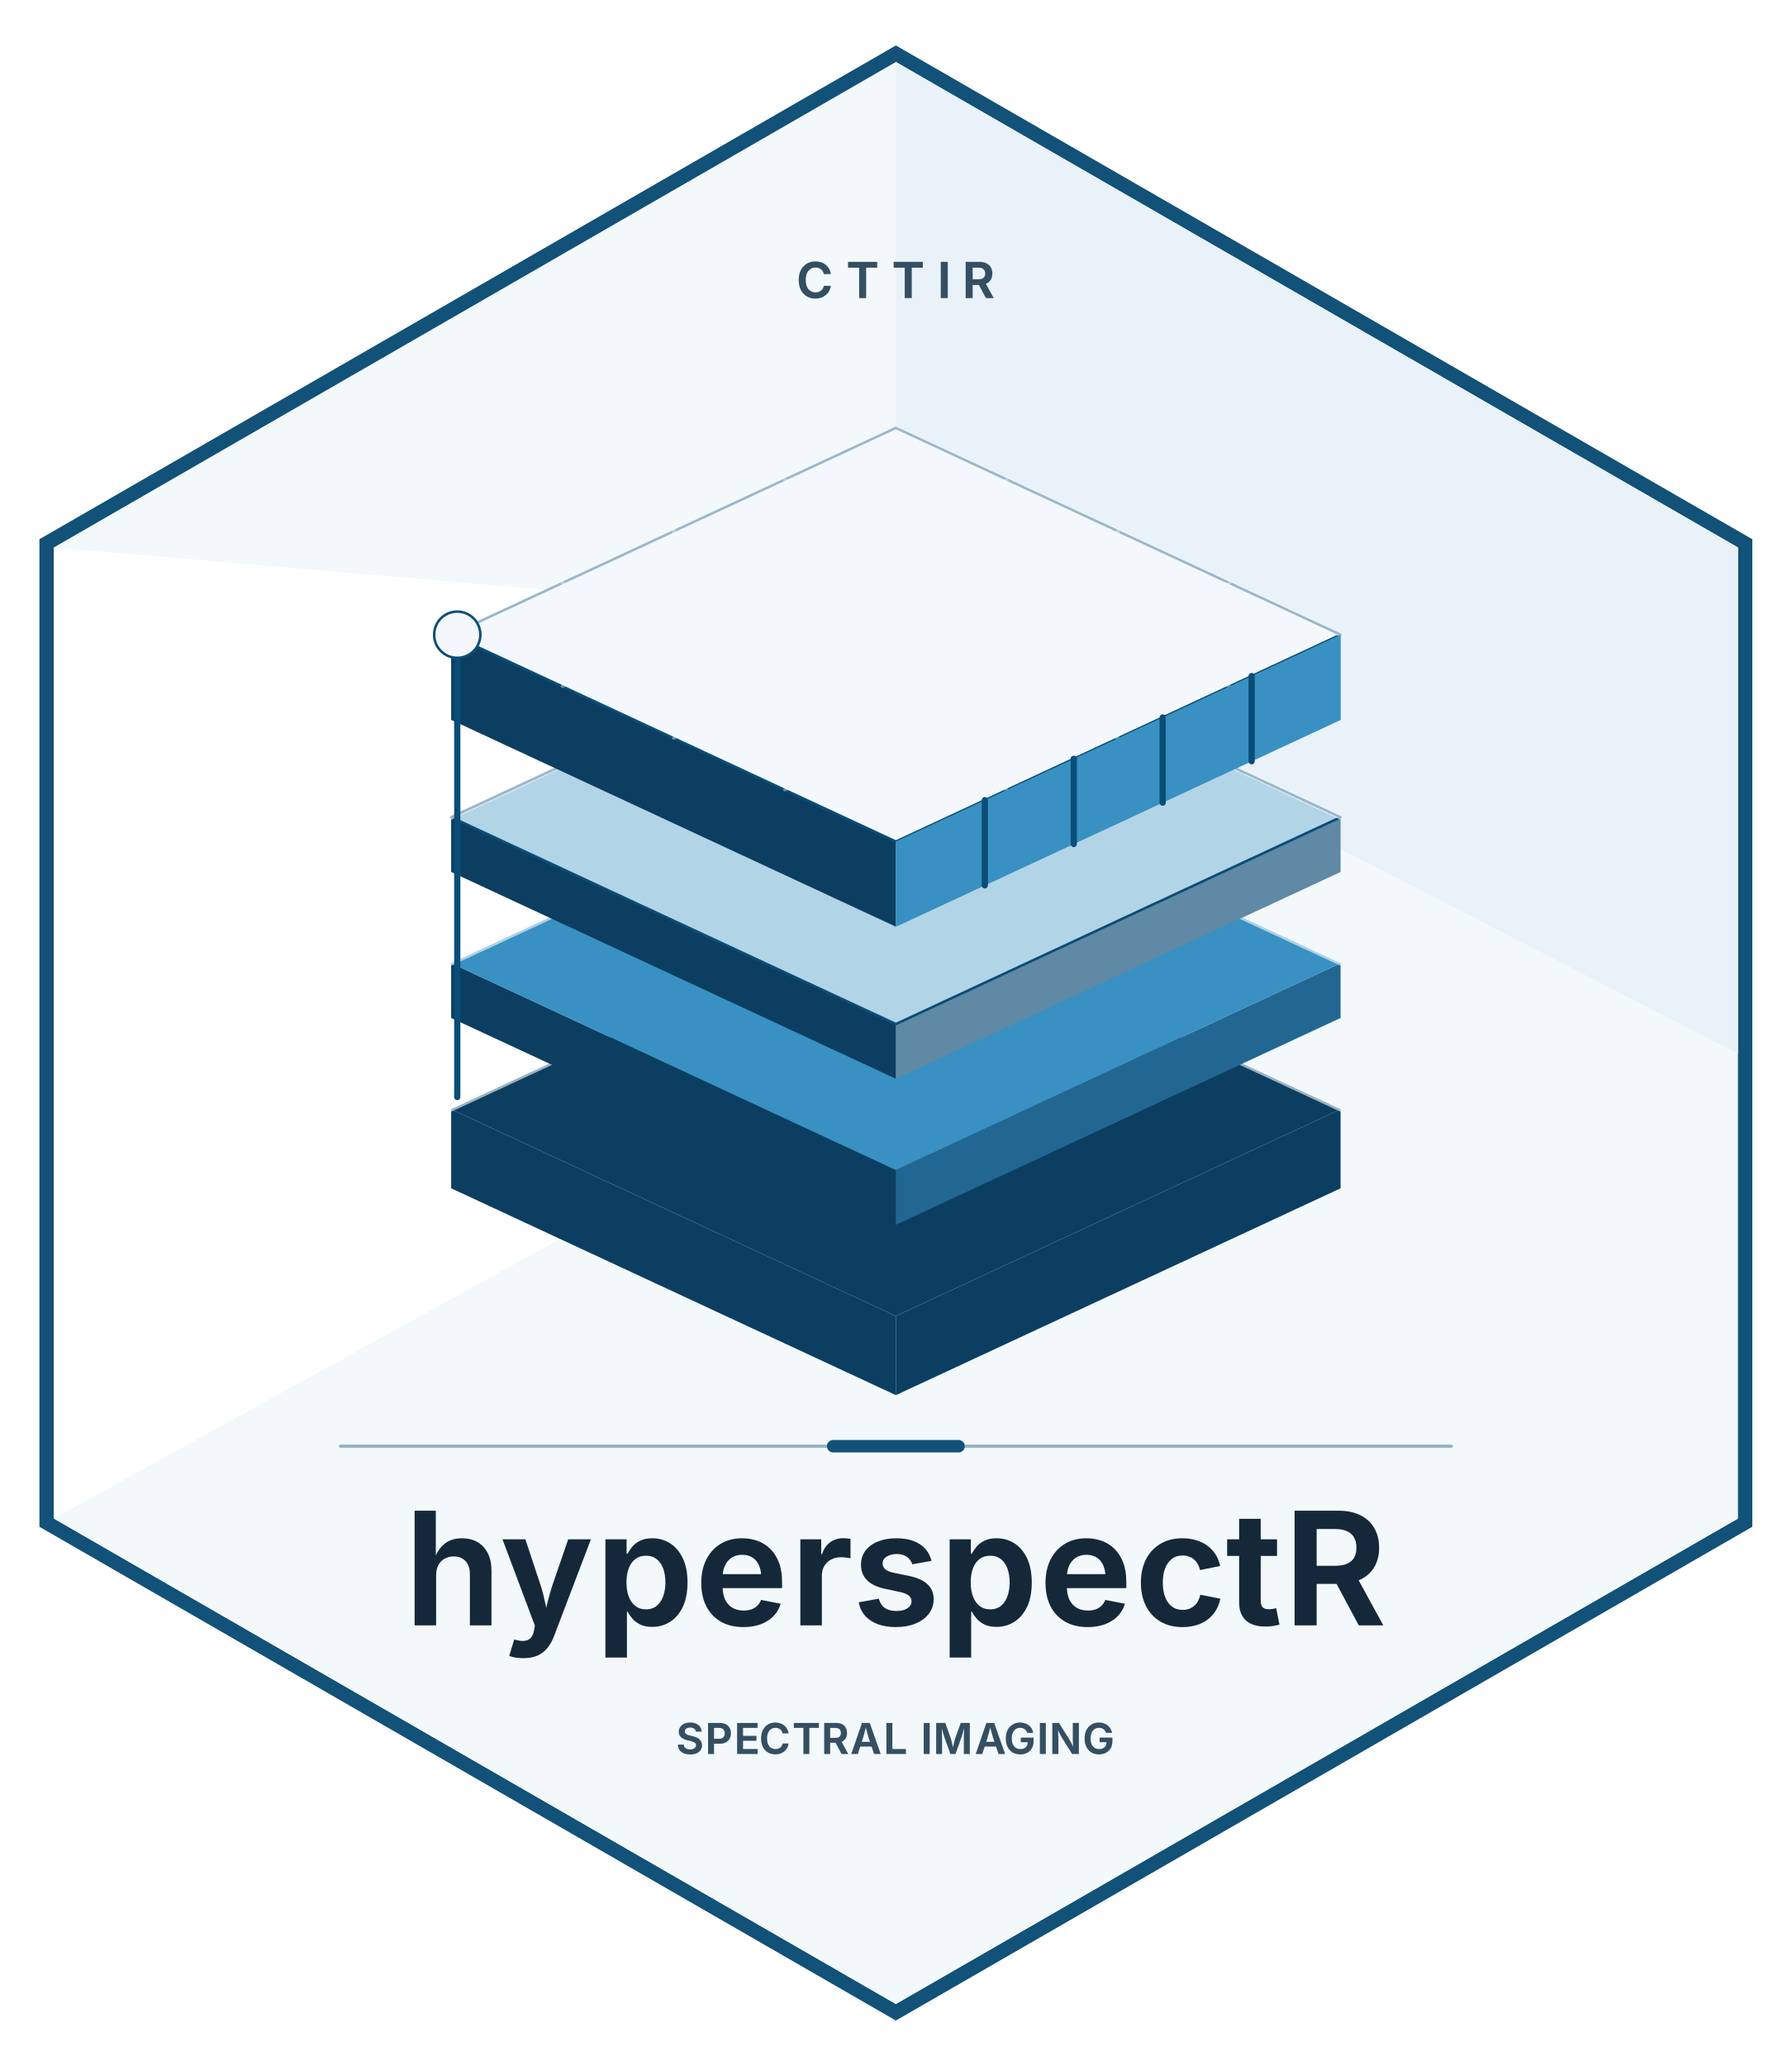
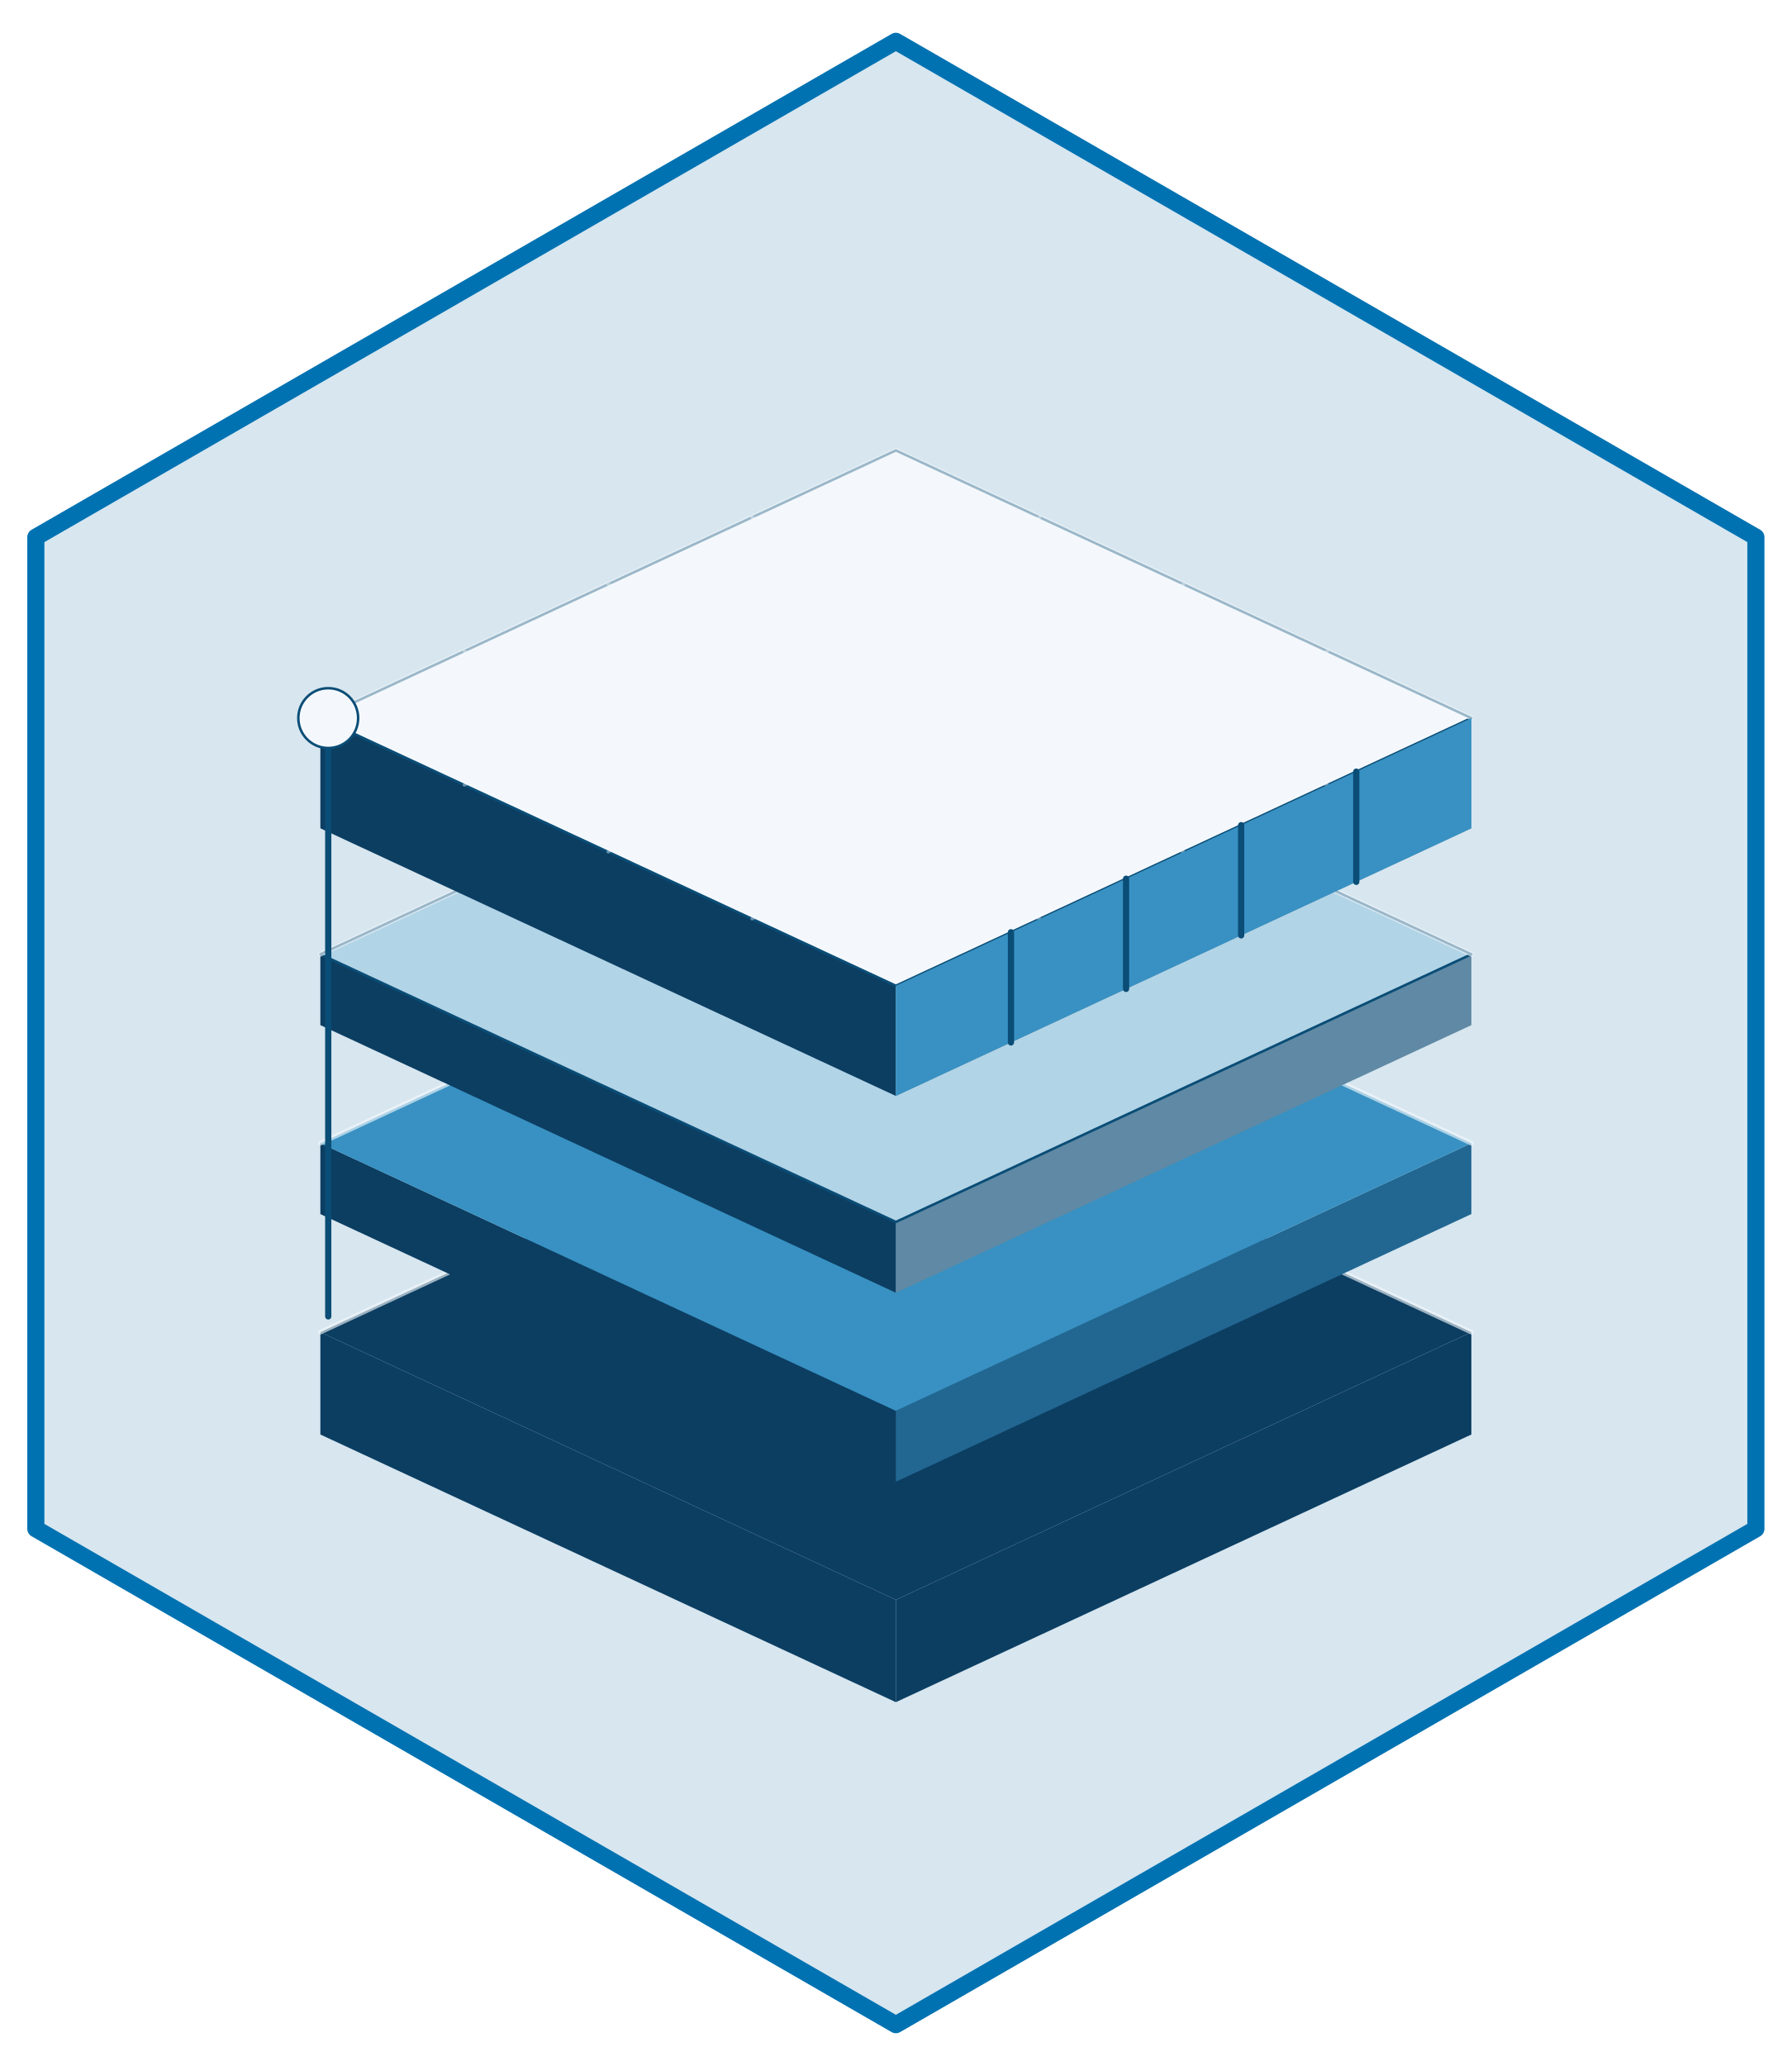
- <svg xmlns="http://www.w3.org/2000/svg" xmlns:xlink="http://www.w3.org/1999/xlink" width="432" height="498" viewBox="0 0 432 498">
-   <defs>
-     <g>
-       <g id="glyph-0-0">
-         <path d="M 4.594 0.125 C 3.832 0.125 3.145 -0.051 2.531 -0.406 C 1.926 -0.758 1.445 -1.27 1.094 -1.938 C 0.75 -2.613 0.578 -3.422 0.578 -4.359 C 0.578 -5.305 0.754 -6.113 1.109 -6.781 C 1.461 -7.445 1.941 -7.957 2.547 -8.312 C 3.148 -8.664 3.832 -8.844 4.594 -8.844 C 5.082 -8.844 5.535 -8.773 5.953 -8.641 C 6.379 -8.504 6.754 -8.301 7.078 -8.031 C 7.41 -7.77 7.68 -7.453 7.891 -7.078 C 8.109 -6.703 8.254 -6.27 8.328 -5.781 L 6.625 -5.781 C 6.582 -6.031 6.504 -6.25 6.391 -6.438 C 6.273 -6.633 6.129 -6.801 5.953 -6.938 C 5.773 -7.07 5.57 -7.176 5.344 -7.25 C 5.125 -7.32 4.891 -7.359 4.641 -7.359 C 4.172 -7.359 3.754 -7.238 3.391 -7 C 3.035 -6.77 2.758 -6.43 2.562 -5.984 C 2.375 -5.547 2.281 -5.004 2.281 -4.359 C 2.281 -3.711 2.379 -3.164 2.578 -2.719 C 2.773 -2.281 3.051 -1.945 3.406 -1.719 C 3.758 -1.488 4.164 -1.375 4.625 -1.375 C 4.883 -1.375 5.125 -1.41 5.344 -1.484 C 5.562 -1.555 5.758 -1.66 5.938 -1.797 C 6.113 -1.93 6.258 -2.094 6.375 -2.281 C 6.5 -2.477 6.586 -2.703 6.641 -2.953 L 8.328 -2.953 C 8.273 -2.535 8.148 -2.141 7.953 -1.766 C 7.766 -1.398 7.508 -1.078 7.188 -0.797 C 6.863 -0.516 6.484 -0.289 6.047 -0.125 C 5.617 0.039 5.133 0.125 4.594 0.125 Z M 4.594 0.125 " />
-       </g>
-       <g id="glyph-0-1">
- </g>
-       <g id="glyph-0-2">
-         <path d="M 0.469 -7.328 L 0.469 -8.734 L 7.5 -8.734 L 7.5 -7.328 L 4.828 -7.328 L 4.828 0 L 3.141 0 L 3.141 -7.328 Z M 0.469 -7.328 " />
-       </g>
-       <g id="glyph-0-3">
-         <path d="M 2.516 -8.734 L 2.516 0 L 0.828 0 L 0.828 -8.734 Z M 2.516 -8.734 " />
-       </g>
-       <g id="glyph-0-4">
-         <path d="M 0.828 0 L 0.828 -8.734 L 4.172 -8.734 C 4.836 -8.734 5.398 -8.613 5.859 -8.375 C 6.316 -8.145 6.664 -7.816 6.906 -7.391 C 7.145 -6.973 7.266 -6.477 7.266 -5.906 C 7.266 -5.344 7.145 -4.852 6.906 -4.438 C 6.664 -4.031 6.312 -3.711 5.844 -3.484 C 5.375 -3.266 4.805 -3.156 4.141 -3.156 L 1.812 -3.156 L 1.812 -4.531 L 3.891 -4.531 C 4.266 -4.531 4.57 -4.582 4.812 -4.688 C 5.062 -4.801 5.242 -4.957 5.359 -5.156 C 5.484 -5.363 5.547 -5.613 5.547 -5.906 C 5.547 -6.219 5.484 -6.477 5.359 -6.688 C 5.242 -6.895 5.062 -7.055 4.812 -7.172 C 4.57 -7.285 4.266 -7.344 3.891 -7.344 L 2.516 -7.344 L 2.516 0 Z M 5.719 0 L 3.594 -3.969 L 5.422 -3.969 L 7.594 0 Z M 5.719 0 " />
-       </g>
-       <g id="glyph-1-0">
-         <path d="M 7.656 -12.078 L 7.656 0 L 2.469 0 L 2.469 -27.641 L 7.578 -27.641 L 7.578 -15.594 L 7.109 -15.594 C 7.66 -17.352 8.492 -18.691 9.609 -19.609 C 10.734 -20.535 12.156 -21 13.875 -21 C 15.312 -21 16.562 -20.691 17.625 -20.078 C 18.688 -19.461 19.516 -18.57 20.109 -17.406 C 20.703 -16.238 21 -14.832 21 -13.188 L 21 0 L 15.797 0 L 15.797 -12.344 C 15.797 -13.676 15.445 -14.723 14.75 -15.484 C 14.062 -16.242 13.109 -16.625 11.891 -16.625 C 11.078 -16.625 10.348 -16.441 9.703 -16.078 C 9.055 -15.723 8.551 -15.207 8.188 -14.531 C 7.832 -13.863 7.656 -13.047 7.656 -12.078 Z M 7.656 -12.078 " />
-       </g>
-       <g id="glyph-1-1">
-         <path d="M 2.281 7.359 L 3.484 3.391 L 4.125 3.562 C 4.863 3.75 5.52 3.797 6.094 3.703 C 6.664 3.617 7.133 3.379 7.5 2.984 C 7.863 2.586 8.109 2.02 8.234 1.281 L 8.469 0.078 L 0.656 -20.75 L 6.172 -20.75 L 9.828 -9.719 C 10.266 -8.375 10.617 -7.031 10.891 -5.688 C 11.16 -4.344 11.469 -2.953 11.812 -1.516 L 10.547 -1.516 C 10.879 -2.953 11.211 -4.344 11.547 -5.688 C 11.879 -7.039 12.266 -8.383 12.703 -9.719 L 16.5 -20.75 L 21.969 -20.75 L 13.094 2.562 C 12.676 3.676 12.145 4.629 11.5 5.422 C 10.863 6.223 10.07 6.836 9.125 7.266 C 8.176 7.691 7.039 7.906 5.719 7.906 C 5.008 7.906 4.348 7.852 3.734 7.75 C 3.129 7.645 2.645 7.516 2.281 7.359 Z M 2.281 7.359 " />
-       </g>
-       <g id="glyph-1-2">
-         <path d="M 2.469 7.75 L 2.469 -20.75 L 7.578 -20.75 L 7.578 -17.281 L 7.844 -17.281 C 8.094 -17.812 8.453 -18.363 8.922 -18.938 C 9.391 -19.508 10.016 -19.992 10.797 -20.391 C 11.578 -20.797 12.57 -21 13.781 -21 C 15.352 -21 16.773 -20.598 18.047 -19.797 C 19.328 -18.992 20.348 -17.801 21.109 -16.219 C 21.879 -14.633 22.266 -12.672 22.266 -10.328 C 22.266 -8.047 21.895 -6.109 21.156 -4.516 C 20.414 -2.93 19.398 -1.723 18.109 -0.891 C 16.828 -0.055 15.375 0.359 13.75 0.359 C 12.602 0.359 11.633 0.164 10.844 -0.219 C 10.062 -0.613 9.43 -1.094 8.953 -1.656 C 8.473 -2.219 8.102 -2.766 7.844 -3.297 L 7.656 -3.297 L 7.656 7.75 Z M 12.25 -3.859 C 13.27 -3.859 14.125 -4.133 14.812 -4.688 C 15.508 -5.25 16.035 -6.02 16.391 -7 C 16.754 -7.988 16.938 -9.109 16.938 -10.359 C 16.938 -11.609 16.758 -12.719 16.406 -13.688 C 16.062 -14.656 15.535 -15.414 14.828 -15.969 C 14.129 -16.52 13.27 -16.797 12.25 -16.797 C 11.25 -16.797 10.395 -16.531 9.688 -16 C 8.988 -15.469 8.457 -14.723 8.094 -13.766 C 7.727 -12.805 7.547 -11.672 7.547 -10.359 C 7.547 -9.055 7.727 -7.922 8.094 -6.953 C 8.457 -5.984 8.992 -5.223 9.703 -4.672 C 10.41 -4.129 11.258 -3.859 12.25 -3.859 Z M 12.25 -3.859 " />
-       </g>
-       <g id="glyph-1-3">
-         <path d="M 11.75 0.406 C 9.645 0.406 7.832 -0.023 6.312 -0.891 C 4.789 -1.766 3.617 -3 2.797 -4.594 C 1.984 -6.195 1.578 -8.086 1.578 -10.266 C 1.578 -12.391 1.984 -14.258 2.797 -15.875 C 3.609 -17.488 4.75 -18.742 6.219 -19.641 C 7.695 -20.547 9.438 -21 11.438 -21 C 12.758 -21 14 -20.789 15.156 -20.375 C 16.312 -19.957 17.328 -19.316 18.203 -18.453 C 19.086 -17.586 19.785 -16.5 20.297 -15.188 C 20.805 -13.875 21.062 -12.312 21.062 -10.5 L 21.062 -8.984 L 3.859 -8.984 L 3.859 -12.359 L 18.5 -12.359 L 16.062 -11.406 C 16.062 -12.531 15.891 -13.516 15.547 -14.359 C 15.203 -15.203 14.688 -15.852 14 -16.312 C 13.32 -16.781 12.477 -17.016 11.469 -17.016 C 10.469 -17.016 9.609 -16.781 8.891 -16.312 C 8.18 -15.844 7.645 -15.203 7.281 -14.391 C 6.914 -13.586 6.734 -12.691 6.734 -11.703 L 6.734 -9.328 C 6.734 -8.078 6.941 -7.02 7.359 -6.156 C 7.785 -5.301 8.379 -4.656 9.141 -4.219 C 9.91 -3.789 10.801 -3.578 11.812 -3.578 C 12.488 -3.578 13.102 -3.672 13.656 -3.859 C 14.207 -4.055 14.68 -4.348 15.078 -4.734 C 15.473 -5.117 15.781 -5.586 16 -6.141 L 20.719 -5.219 C 20.406 -4.094 19.836 -3.102 19.016 -2.25 C 18.191 -1.406 17.164 -0.75 15.938 -0.281 C 14.719 0.176 13.32 0.406 11.75 0.406 Z M 11.75 0.406 " />
-       </g>
-       <g id="glyph-1-4">
-         <path d="M 2.469 0 L 2.469 -20.75 L 7.5 -20.75 L 7.5 -17.203 L 7.719 -17.203 C 8.102 -18.441 8.75 -19.383 9.656 -20.031 C 10.562 -20.688 11.602 -21.016 12.781 -21.016 C 13.07 -21.016 13.379 -21 13.703 -20.969 C 14.023 -20.945 14.312 -20.91 14.562 -20.859 L 14.562 -16.156 C 14.344 -16.227 14.004 -16.289 13.547 -16.344 C 13.086 -16.395 12.648 -16.422 12.234 -16.422 C 11.348 -16.422 10.555 -16.234 9.859 -15.859 C 9.172 -15.492 8.629 -14.973 8.234 -14.297 C 7.848 -13.629 7.656 -12.863 7.656 -12 L 7.656 0 Z M 2.469 0 " />
-       </g>
-       <g id="glyph-1-5">
-         <path d="M 10.5 0.406 C 8.883 0.406 7.441 0.176 6.172 -0.281 C 4.91 -0.75 3.879 -1.43 3.078 -2.328 C 2.285 -3.223 1.773 -4.301 1.547 -5.562 L 6.391 -6.438 C 6.66 -5.438 7.145 -4.691 7.844 -4.203 C 8.551 -3.711 9.477 -3.469 10.625 -3.469 C 11.758 -3.469 12.648 -3.688 13.297 -4.125 C 13.953 -4.562 14.281 -5.117 14.281 -5.797 C 14.281 -6.359 14.055 -6.82 13.609 -7.188 C 13.172 -7.551 12.488 -7.832 11.562 -8.031 L 8 -8.797 C 6.02 -9.203 4.539 -9.895 3.562 -10.875 C 2.582 -11.852 2.094 -13.109 2.094 -14.641 C 2.094 -15.941 2.453 -17.066 3.172 -18.016 C 3.891 -18.973 4.891 -19.707 6.172 -20.219 C 7.453 -20.738 8.938 -21 10.625 -21 C 12.238 -21 13.625 -20.773 14.781 -20.328 C 15.945 -19.879 16.891 -19.25 17.609 -18.438 C 18.336 -17.625 18.832 -16.664 19.094 -15.562 L 14.469 -14.719 C 14.25 -15.414 13.832 -16.004 13.219 -16.484 C 12.602 -16.961 11.766 -17.203 10.703 -17.203 C 9.742 -17.203 8.938 -16.992 8.281 -16.578 C 7.625 -16.16 7.297 -15.617 7.297 -14.953 C 7.297 -14.391 7.508 -13.914 7.938 -13.531 C 8.363 -13.156 9.082 -12.863 10.094 -12.656 L 13.734 -11.906 C 15.723 -11.488 17.195 -10.816 18.156 -9.891 C 19.125 -8.973 19.609 -7.781 19.609 -6.312 C 19.609 -4.977 19.219 -3.805 18.438 -2.797 C 17.664 -1.785 16.594 -1 15.219 -0.438 C 13.852 0.125 12.281 0.406 10.5 0.406 Z M 10.5 0.406 " />
-       </g>
-       <g id="glyph-1-6">
-         <path d="M 11.594 0.406 C 9.551 0.406 7.781 -0.035 6.281 -0.922 C 4.781 -1.816 3.617 -3.066 2.797 -4.672 C 1.984 -6.285 1.578 -8.156 1.578 -10.281 C 1.578 -12.414 1.984 -14.289 2.797 -15.906 C 3.617 -17.52 4.781 -18.77 6.281 -19.656 C 7.781 -20.551 9.551 -21 11.594 -21 C 12.789 -21 13.895 -20.844 14.906 -20.531 C 15.926 -20.227 16.832 -19.785 17.625 -19.203 C 18.414 -18.617 19.07 -17.914 19.594 -17.094 C 20.113 -16.27 20.477 -15.344 20.688 -14.312 L 15.844 -13.344 C 15.719 -13.883 15.531 -14.367 15.281 -14.797 C 15.039 -15.223 14.742 -15.586 14.391 -15.891 C 14.035 -16.203 13.629 -16.438 13.172 -16.594 C 12.711 -16.758 12.207 -16.844 11.656 -16.844 C 10.594 -16.844 9.707 -16.562 9 -16 C 8.289 -15.438 7.754 -14.66 7.391 -13.672 C 7.035 -12.691 6.859 -11.566 6.859 -10.297 C 6.859 -9.035 7.035 -7.91 7.391 -6.922 C 7.754 -5.941 8.289 -5.164 9 -4.594 C 9.707 -4.02 10.594 -3.734 11.656 -3.734 C 12.219 -3.734 12.727 -3.816 13.188 -3.984 C 13.656 -4.16 14.07 -4.406 14.438 -4.719 C 14.812 -5.039 15.117 -5.426 15.359 -5.875 C 15.598 -6.32 15.781 -6.828 15.906 -7.391 L 20.719 -6.438 C 20.52 -5.375 20.16 -4.422 19.641 -3.578 C 19.117 -2.734 18.461 -2.008 17.672 -1.406 C 16.879 -0.812 15.969 -0.359 14.938 -0.047 C 13.906 0.254 12.789 0.406 11.594 0.406 Z M 11.594 0.406 " />
-       </g>
-       <g id="glyph-1-7">
-         <path d="M 12.406 -20.75 L 12.406 -16.734 L 0.375 -16.734 L 0.375 -20.75 Z M 3.266 -25.688 L 8.469 -25.688 L 8.469 -5.953 C 8.469 -5.254 8.617 -4.734 8.922 -4.391 C 9.234 -4.055 9.742 -3.891 10.453 -3.891 C 10.66 -3.891 10.953 -3.914 11.328 -3.969 C 11.703 -4.031 11.992 -4.086 12.203 -4.141 L 12.984 -0.188 C 12.398 -0.008 11.816 0.109 11.234 0.172 C 10.66 0.242 10.109 0.281 9.578 0.281 C 7.535 0.281 5.973 -0.211 4.891 -1.203 C 3.805 -2.203 3.266 -3.641 3.266 -5.516 Z M 3.266 -25.688 " />
-       </g>
-       <g id="glyph-1-8">
-         <path d="M 2.641 0 L 2.641 -27.641 L 13.219 -27.641 C 15.312 -27.641 17.086 -27.27 18.547 -26.531 C 20.016 -25.789 21.125 -24.75 21.875 -23.406 C 22.633 -22.07 23.016 -20.508 23.016 -18.719 C 23.016 -16.926 22.629 -15.375 21.859 -14.062 C 21.086 -12.758 19.969 -11.754 18.5 -11.047 C 17.031 -10.348 15.227 -10 13.094 -10 L 5.75 -10 L 5.75 -14.359 L 12.328 -14.359 C 13.523 -14.359 14.508 -14.523 15.281 -14.859 C 16.051 -15.191 16.617 -15.68 16.984 -16.328 C 17.359 -16.984 17.547 -17.781 17.547 -18.719 C 17.547 -19.688 17.359 -20.504 16.984 -21.172 C 16.617 -21.836 16.051 -22.348 15.281 -22.703 C 14.508 -23.055 13.516 -23.234 12.297 -23.234 L 7.953 -23.234 L 7.953 0 Z M 18.109 0 L 11.391 -12.562 L 17.156 -12.562 L 24.031 0 Z M 18.109 0 " />
-       </g>
-       <g id="glyph-2-0">
-         <path d="M 3.406 0.109 C 2.812 0.109 2.297 0.02 1.859 -0.156 C 1.43 -0.344 1.094 -0.613 0.844 -0.969 C 0.602 -1.32 0.473 -1.754 0.453 -2.266 L 1.859 -2.266 C 1.879 -2.004 1.957 -1.785 2.094 -1.609 C 2.227 -1.441 2.406 -1.316 2.625 -1.234 C 2.852 -1.148 3.109 -1.109 3.391 -1.109 C 3.672 -1.109 3.914 -1.148 4.125 -1.234 C 4.344 -1.316 4.516 -1.438 4.641 -1.594 C 4.766 -1.75 4.828 -1.926 4.828 -2.125 C 4.828 -2.312 4.77 -2.461 4.656 -2.578 C 4.551 -2.703 4.398 -2.805 4.203 -2.891 C 4.004 -2.973 3.77 -3.051 3.5 -3.125 L 2.672 -3.328 C 2.035 -3.484 1.539 -3.727 1.188 -4.062 C 0.832 -4.395 0.656 -4.828 0.656 -5.359 C 0.656 -5.805 0.773 -6.195 1.016 -6.531 C 1.254 -6.863 1.582 -7.125 2 -7.312 C 2.426 -7.5 2.906 -7.594 3.438 -7.594 C 3.977 -7.594 4.453 -7.5 4.859 -7.312 C 5.266 -7.125 5.582 -6.863 5.812 -6.531 C 6.039 -6.195 6.16 -5.816 6.172 -5.391 L 4.781 -5.391 C 4.738 -5.703 4.598 -5.941 4.359 -6.109 C 4.117 -6.285 3.801 -6.375 3.406 -6.375 C 3.145 -6.375 2.914 -6.332 2.719 -6.25 C 2.52 -6.176 2.367 -6.066 2.266 -5.922 C 2.172 -5.785 2.125 -5.629 2.125 -5.453 C 2.125 -5.254 2.18 -5.086 2.297 -4.953 C 2.422 -4.828 2.578 -4.723 2.766 -4.641 C 2.953 -4.566 3.148 -4.504 3.359 -4.453 L 4.047 -4.281 C 4.336 -4.219 4.617 -4.129 4.891 -4.016 C 5.16 -3.898 5.395 -3.754 5.594 -3.578 C 5.801 -3.398 5.961 -3.191 6.078 -2.953 C 6.203 -2.711 6.266 -2.43 6.266 -2.109 C 6.266 -1.672 6.148 -1.281 5.922 -0.938 C 5.703 -0.602 5.379 -0.344 4.953 -0.156 C 4.523 0.02 4.008 0.109 3.406 0.109 Z M 3.406 0.109 " />
-       </g>
-       <g id="glyph-2-1">
-         <path d="M 0.719 0 L 0.719 -7.484 L 3.578 -7.484 C 4.148 -7.484 4.633 -7.375 5.031 -7.156 C 5.426 -6.945 5.723 -6.656 5.922 -6.281 C 6.129 -5.906 6.234 -5.473 6.234 -4.984 C 6.234 -4.504 6.129 -4.07 5.922 -3.688 C 5.711 -3.312 5.41 -3.016 5.016 -2.797 C 4.617 -2.586 4.129 -2.484 3.547 -2.484 L 1.688 -2.484 L 1.688 -3.672 L 3.344 -3.672 C 3.664 -3.672 3.93 -3.723 4.141 -3.828 C 4.348 -3.941 4.5 -4.098 4.594 -4.297 C 4.695 -4.492 4.75 -4.723 4.75 -4.984 C 4.75 -5.242 4.695 -5.473 4.594 -5.672 C 4.5 -5.867 4.348 -6.02 4.141 -6.125 C 3.93 -6.238 3.66 -6.297 3.328 -6.297 L 2.156 -6.297 L 2.156 0 Z M 0.719 0 " />
-       </g>
-       <g id="glyph-2-2">
-         <path d="M 0.719 0 L 0.719 -7.484 L 5.656 -7.484 L 5.656 -6.297 L 2.156 -6.297 L 2.156 -4.375 L 5.391 -4.375 L 5.391 -3.188 L 2.156 -3.188 L 2.156 -1.203 L 5.672 -1.203 L 5.672 0 Z M 0.719 0 " />
-       </g>
-       <g id="glyph-2-3">
-         <path d="M 3.953 0.094 C 3.285 0.094 2.691 -0.055 2.172 -0.359 C 1.648 -0.66 1.238 -1.098 0.938 -1.672 C 0.645 -2.242 0.5 -2.93 0.5 -3.734 C 0.5 -4.547 0.648 -5.238 0.953 -5.812 C 1.254 -6.395 1.664 -6.836 2.188 -7.141 C 2.707 -7.441 3.297 -7.594 3.953 -7.594 C 4.367 -7.594 4.754 -7.531 5.109 -7.406 C 5.473 -7.289 5.797 -7.117 6.078 -6.891 C 6.359 -6.672 6.586 -6.395 6.766 -6.062 C 6.953 -5.738 7.078 -5.375 7.141 -4.969 L 5.688 -4.969 C 5.645 -5.176 5.57 -5.363 5.469 -5.531 C 5.375 -5.695 5.25 -5.836 5.094 -5.953 C 4.945 -6.066 4.773 -6.156 4.578 -6.219 C 4.391 -6.281 4.191 -6.312 3.984 -6.312 C 3.578 -6.312 3.219 -6.207 2.906 -6 C 2.602 -5.801 2.367 -5.508 2.203 -5.125 C 2.035 -4.75 1.953 -4.285 1.953 -3.734 C 1.953 -3.18 2.035 -2.711 2.203 -2.328 C 2.379 -1.953 2.617 -1.664 2.922 -1.469 C 3.223 -1.281 3.57 -1.188 3.969 -1.188 C 4.188 -1.188 4.391 -1.211 4.578 -1.266 C 4.766 -1.328 4.938 -1.414 5.094 -1.531 C 5.25 -1.645 5.375 -1.785 5.469 -1.953 C 5.57 -2.117 5.645 -2.312 5.688 -2.531 L 7.141 -2.531 C 7.098 -2.176 6.992 -1.836 6.828 -1.516 C 6.66 -1.203 6.438 -0.922 6.156 -0.672 C 5.883 -0.43 5.562 -0.242 5.188 -0.109 C 4.82 0.023 4.41 0.094 3.953 0.094 Z M 3.953 0.094 " />
-       </g>
-       <g id="glyph-2-4">
-         <path d="M 0.391 -6.297 L 0.391 -7.484 L 6.438 -7.484 L 6.438 -6.297 L 4.141 -6.297 L 4.141 0 L 2.703 0 L 2.703 -6.297 Z M 0.391 -6.297 " />
-       </g>
-       <g id="glyph-2-5">
-         <path d="M 0.719 0 L 0.719 -7.484 L 3.578 -7.484 C 4.148 -7.484 4.633 -7.383 5.031 -7.188 C 5.426 -6.988 5.723 -6.707 5.922 -6.344 C 6.129 -5.977 6.234 -5.555 6.234 -5.078 C 6.234 -4.586 6.129 -4.164 5.922 -3.812 C 5.711 -3.457 5.41 -3.18 5.016 -2.984 C 4.617 -2.797 4.129 -2.703 3.547 -2.703 L 1.562 -2.703 L 1.562 -3.891 L 3.344 -3.891 C 3.664 -3.891 3.93 -3.93 4.141 -4.016 C 4.348 -4.109 4.5 -4.242 4.594 -4.422 C 4.695 -4.598 4.75 -4.816 4.75 -5.078 C 4.75 -5.336 4.695 -5.555 4.594 -5.734 C 4.5 -5.922 4.348 -6.062 4.141 -6.156 C 3.93 -6.25 3.66 -6.297 3.328 -6.297 L 2.156 -6.297 L 2.156 0 Z M 4.906 0 L 3.094 -3.406 L 4.656 -3.406 L 6.516 0 Z M 4.906 0 " />
-       </g>
-       <g id="glyph-2-6">
-         <path d="M 0.25 0 L 2.828 -7.484 L 4.703 -7.484 L 7.344 0 L 5.75 0 L 4.484 -3.75 C 4.348 -4.188 4.207 -4.672 4.062 -5.203 C 3.914 -5.734 3.758 -6.32 3.594 -6.969 L 3.906 -6.969 C 3.738 -6.32 3.586 -5.727 3.453 -5.188 C 3.316 -4.656 3.18 -4.176 3.047 -3.75 L 1.828 0 Z M 1.812 -1.797 L 1.812 -2.938 L 5.781 -2.938 L 5.781 -1.797 Z M 1.812 -1.797 " />
-       </g>
-       <g id="glyph-2-7">
-         <path d="M 0.719 0 L 0.719 -7.484 L 2.156 -7.484 L 2.156 -1.203 L 5.422 -1.203 L 5.422 0 Z M 0.719 0 " />
-       </g>
-       <g id="glyph-2-8">
- </g>
-       <g id="glyph-2-9">
-         <path d="M 2.156 -7.484 L 2.156 0 L 0.719 0 L 0.719 -7.484 Z M 2.156 -7.484 " />
-       </g>
-       <g id="glyph-2-10">
-         <path d="M 0.719 0 L 0.719 -7.484 L 2.906 -7.484 L 4.219 -3.844 C 4.27 -3.688 4.328 -3.488 4.391 -3.25 C 4.453 -3.008 4.516 -2.75 4.578 -2.469 C 4.648 -2.195 4.711 -1.926 4.766 -1.656 C 4.828 -1.395 4.879 -1.164 4.922 -0.969 L 4.641 -0.969 C 4.68 -1.156 4.727 -1.379 4.781 -1.641 C 4.844 -1.91 4.906 -2.18 4.969 -2.453 C 5.031 -2.734 5.094 -2.992 5.156 -3.234 C 5.227 -3.484 5.285 -3.688 5.328 -3.844 L 6.641 -7.484 L 8.828 -7.484 L 8.828 0 L 7.391 0 L 7.391 -3.656 C 7.391 -3.812 7.391 -4.008 7.391 -4.25 C 7.398 -4.488 7.406 -4.742 7.406 -5.016 C 7.414 -5.285 7.426 -5.555 7.438 -5.828 C 7.445 -6.109 7.453 -6.375 7.453 -6.625 L 7.547 -6.625 C 7.484 -6.352 7.41 -6.07 7.328 -5.781 C 7.242 -5.5 7.164 -5.223 7.094 -4.953 C 7.02 -4.68 6.945 -4.43 6.875 -4.203 C 6.801 -3.984 6.738 -3.801 6.688 -3.656 L 5.375 0 L 4.156 0 L 2.828 -3.656 C 2.785 -3.801 2.727 -3.984 2.656 -4.203 C 2.582 -4.43 2.504 -4.676 2.422 -4.938 C 2.348 -5.207 2.27 -5.484 2.188 -5.766 C 2.113 -6.055 2.035 -6.344 1.953 -6.625 L 2.078 -6.625 C 2.078 -6.395 2.082 -6.141 2.094 -5.859 C 2.102 -5.586 2.109 -5.312 2.109 -5.031 C 2.117 -4.758 2.125 -4.504 2.125 -4.266 C 2.133 -4.023 2.141 -3.82 2.141 -3.656 L 2.141 0 Z M 0.719 0 " />
-       </g>
-       <g id="glyph-2-11">
-         <path d="M 3.984 0.094 C 3.297 0.094 2.688 -0.055 2.156 -0.359 C 1.633 -0.672 1.227 -1.113 0.938 -1.688 C 0.645 -2.258 0.5 -2.941 0.5 -3.734 C 0.5 -4.547 0.648 -5.238 0.953 -5.812 C 1.254 -6.383 1.664 -6.82 2.188 -7.125 C 2.707 -7.438 3.297 -7.594 3.953 -7.594 C 4.367 -7.594 4.754 -7.531 5.109 -7.406 C 5.473 -7.289 5.797 -7.117 6.078 -6.891 C 6.359 -6.672 6.586 -6.406 6.766 -6.094 C 6.953 -5.789 7.07 -5.457 7.125 -5.094 L 5.656 -5.094 C 5.602 -5.281 5.523 -5.445 5.422 -5.594 C 5.328 -5.75 5.207 -5.879 5.062 -5.984 C 4.914 -6.086 4.75 -6.164 4.562 -6.219 C 4.383 -6.281 4.191 -6.312 3.984 -6.312 C 3.586 -6.312 3.234 -6.211 2.922 -6.016 C 2.617 -5.816 2.379 -5.523 2.203 -5.141 C 2.035 -4.754 1.953 -4.289 1.953 -3.75 C 1.953 -3.195 2.035 -2.727 2.203 -2.344 C 2.379 -1.969 2.617 -1.68 2.922 -1.484 C 3.234 -1.285 3.594 -1.188 4 -1.188 C 4.375 -1.188 4.691 -1.254 4.953 -1.391 C 5.223 -1.523 5.43 -1.723 5.578 -1.984 C 5.723 -2.242 5.797 -2.547 5.797 -2.891 L 6.125 -2.844 L 4.125 -2.844 L 4.125 -3.953 L 7.203 -3.953 L 7.203 -3.031 C 7.203 -2.383 7.062 -1.828 6.781 -1.359 C 6.508 -0.891 6.129 -0.531 5.641 -0.281 C 5.16 -0.031 4.609 0.094 3.984 0.094 Z M 3.984 0.094 " />
-       </g>
-       <g id="glyph-2-12">
-         <path d="M 0.719 0 L 0.719 -7.484 L 2.328 -7.484 L 4.812 -3.531 C 4.926 -3.352 5.039 -3.148 5.156 -2.922 C 5.281 -2.703 5.406 -2.457 5.531 -2.188 C 5.664 -1.914 5.797 -1.609 5.922 -1.266 L 5.781 -1.266 C 5.75 -1.547 5.723 -1.836 5.703 -2.141 C 5.691 -2.453 5.68 -2.742 5.672 -3.016 C 5.66 -3.297 5.656 -3.535 5.656 -3.734 L 5.656 -7.484 L 7.125 -7.484 L 7.125 0 L 5.5 0 L 3.25 -3.578 C 3.102 -3.828 2.961 -4.066 2.828 -4.297 C 2.691 -4.535 2.551 -4.801 2.406 -5.094 C 2.258 -5.395 2.082 -5.75 1.875 -6.156 L 2.062 -6.156 C 2.082 -5.789 2.102 -5.441 2.125 -5.109 C 2.145 -4.785 2.16 -4.488 2.172 -4.219 C 2.18 -3.957 2.188 -3.742 2.188 -3.578 L 2.188 0 Z M 0.719 0 " />
-       </g>
-     </g>
-   </defs>
-   <path fill-rule="nonzero" fill="rgb(100%, 100%, 100%)" fill-opacity="1" d="M 216 4.98 L 427.68 126.988 L 427.68 371.012 L 216 493.02 L 4.32 371.012 L 4.32 126.988 Z M 216 4.98 " />
-   <path fill-rule="nonzero" fill="rgb(7.059%, 31.765%, 47.059%)" fill-opacity="1" d="M 216 10.957 L 422.496 129.977 L 422.496 368.023 L 216 487.043 L 9.504 368.023 L 9.504 129.977 Z M 216 10.957 " />
-   <path fill-rule="nonzero" fill="rgb(95.294%, 97.255%, 98.431%)" fill-opacity="1" d="M 216 14.941 L 419.039 131.969 L 419.039 366.031 L 216 483.059 L 12.961 366.031 L 12.961 131.969 Z M 216 14.941 " />
-   <path fill-rule="nonzero" fill="rgb(90.98%, 94.902%, 97.255%)" fill-opacity="1" d="M 216 14.941 L 419.039 131.969 L 419.039 253.98 L 216 149.398 Z M 216 14.941 " />
-   <path fill-rule="nonzero" fill="rgb(100%, 100%, 100%)" fill-opacity="1" d="M 12.961 366.031 L 216 253.98 L 216 149.398 L 12.961 131.969 Z M 12.961 366.031 " />
-   <path fill-rule="nonzero" fill="rgb(95.294%, 97.255%, 98.431%)" fill-opacity="1" d="M 12.961 366.031 L 216 308.762 L 419.039 366.031 L 216 483.059 Z M 12.961 366.031 " />
-   <g fill="rgb(20.392%, 30.98%, 38.431%)" fill-opacity="1">
-     <use xlink:href="#glyph-0-0" x="192" y="71.852" />
-     <use xlink:href="#glyph-0-1" x="201" y="71.852" />
-     <use xlink:href="#glyph-0-2" x="204" y="71.852" />
-     <use xlink:href="#glyph-0-1" x="212" y="71.852" />
-     <use xlink:href="#glyph-0-2" x="215" y="71.852" />
-     <use xlink:href="#glyph-0-1" x="223" y="71.852" />
-     <use xlink:href="#glyph-0-3" x="226" y="71.852" />
-     <use xlink:href="#glyph-0-1" x="229" y="71.852" />
-     <use xlink:href="#glyph-0-4" x="232" y="71.852" />
-   </g>
-   <path fill="none" stroke-width="0.75" stroke-linecap="round" stroke-linejoin="round" stroke="rgb(7.059%, 31.765%, 47.059%)" stroke-opacity="0.42" stroke-miterlimit="10" d="M 82.078 348.602 L 349.922 348.602 " />
-   <path fill="none" stroke-width="3" stroke-linecap="round" stroke-linejoin="round" stroke="rgb(7.059%, 31.765%, 47.059%)" stroke-opacity="1" stroke-miterlimit="10" d="M 200.879 348.602 L 231.121 348.602 " />
-   <g fill="rgb(7.843%, 15.686%, 22.745%)" fill-opacity="1">
-     <use xlink:href="#glyph-1-0" x="97.5" y="391.793" />
-     <use xlink:href="#glyph-1-1" x="120.5" y="391.793" />
-     <use xlink:href="#glyph-1-2" x="143.5" y="391.793" />
-     <use xlink:href="#glyph-1-3" x="167.5" y="391.793" />
-     <use xlink:href="#glyph-1-4" x="190.5" y="391.793" />
-     <use xlink:href="#glyph-1-5" x="205.5" y="391.793" />
-     <use xlink:href="#glyph-1-2" x="226.5" y="391.793" />
-     <use xlink:href="#glyph-1-3" x="250.5" y="391.793" />
-     <use xlink:href="#glyph-1-6" x="273.5" y="391.793" />
-     <use xlink:href="#glyph-1-7" x="295.5" y="391.793" />
-     <use xlink:href="#glyph-1-8" x="309.5" y="391.793" />
-   </g>
-   <g fill="rgb(20.392%, 30.98%, 38.431%)" fill-opacity="1">
-     <use xlink:href="#glyph-2-0" x="163" y="422.794" />
-     <use xlink:href="#glyph-2-1" x="170" y="422.794" />
-     <use xlink:href="#glyph-2-2" x="177" y="422.794" />
-     <use xlink:href="#glyph-2-3" x="183" y="422.794" />
-     <use xlink:href="#glyph-2-4" x="191" y="422.794" />
-     <use xlink:href="#glyph-2-5" x="198" y="422.794" />
-     <use xlink:href="#glyph-2-6" x="205" y="422.794" />
-     <use xlink:href="#glyph-2-7" x="213" y="422.794" />
-     <use xlink:href="#glyph-2-8" x="219" y="422.794" />
-     <use xlink:href="#glyph-2-9" x="222" y="422.794" />
-     <use xlink:href="#glyph-2-10" x="225" y="422.794" />
-     <use xlink:href="#glyph-2-6" x="235" y="422.794" />
-     <use xlink:href="#glyph-2-11" x="242" y="422.794" />
-     <use xlink:href="#glyph-2-9" x="250" y="422.794" />
-     <use xlink:href="#glyph-2-12" x="253" y="422.794" />
-     <use xlink:href="#glyph-2-11" x="261" y="422.794" />
-   </g>
-   <path fill-rule="nonzero" fill="rgb(4.706%, 24.314%, 38.431%)" fill-opacity="1" d="M 108.777 267.371 L 216 317.227 L 216 336.289 L 108.777 286.434 Z M 108.777 267.371 " />
-   <path fill-rule="nonzero" fill="rgb(4.706%, 24.314%, 38.431%)" fill-opacity="1" d="M 216 317.227 L 323.223 267.371 L 323.223 286.434 L 216 336.289 Z M 216 317.227 " />
-   <path fill-rule="nonzero" fill="rgb(4.706%, 24.314%, 38.431%)" fill-opacity="1" d="M 108.777 267.371 L 216 217.516 L 323.223 267.371 L 216 317.227 Z M 108.777 267.371 " />
-   <path fill="none" stroke-width="1.125" stroke-linecap="round" stroke-linejoin="round" stroke="rgb(95.686%, 97.255%, 98.824%)" stroke-opacity="0.62" stroke-miterlimit="10" d="M 108.777 267.371 L 216 217.516 L 323.223 267.371 " />
-   <path fill-rule="nonzero" fill="rgb(4.706%, 24.314%, 38.431%)" fill-opacity="1" d="M 108.777 232.18 L 216 282.035 L 216 295.23 L 108.777 245.375 Z M 108.777 232.18 " />
-   <path fill-rule="nonzero" fill="rgb(13.333%, 40.392%, 57.255%)" fill-opacity="1" d="M 216 282.035 L 323.223 232.18 L 323.223 245.375 L 216 295.23 Z M 216 282.035 " />
-   <path fill-rule="nonzero" fill="rgb(21.961%, 56.863%, 76.078%)" fill-opacity="1" d="M 108.777 232.18 L 216 182.324 L 323.223 232.18 L 216 282.035 Z M 108.777 232.18 " />
-   <path fill="none" stroke-width="1.125" stroke-linecap="round" stroke-linejoin="round" stroke="rgb(95.686%, 97.255%, 98.824%)" stroke-opacity="0.62" stroke-miterlimit="10" d="M 108.777 232.18 L 216 182.324 L 323.223 232.18 " />
-   <path fill-rule="nonzero" fill="rgb(4.706%, 24.314%, 38.431%)" fill-opacity="1" d="M 108.777 196.988 L 216 246.844 L 216 260.039 L 108.777 210.184 Z M 108.777 196.988 " />
-   <path fill-rule="nonzero" fill="rgb(37.255%, 53.725%, 64.314%)" fill-opacity="1" d="M 216 246.844 L 323.223 196.988 L 323.223 210.184 L 216 260.039 Z M 216 246.844 " />
-   <path fill-rule="nonzero" fill="rgb(69.804%, 83.137%, 90.588%)" fill-opacity="1" stroke-width="0.6" stroke-linecap="round" stroke-linejoin="round" stroke="rgb(3.922%, 30.196%, 46.275%)" stroke-opacity="1" stroke-miterlimit="10" d="M 108.777 196.988 L 216 147.129 L 323.223 196.988 L 216 246.844 Z M 108.777 196.988 " />
-   <path fill="none" stroke-width="1.125" stroke-linecap="round" stroke-linejoin="round" stroke="rgb(95.686%, 97.255%, 98.824%)" stroke-opacity="0.62" stroke-miterlimit="10" d="M 108.777 196.988 L 216 147.129 L 323.223 196.988 " />
-   <path fill-rule="nonzero" fill="rgb(4.706%, 24.314%, 38.431%)" fill-opacity="1" d="M 108.777 152.996 L 216 202.852 L 216 223.379 L 108.777 173.523 Z M 108.777 152.996 " />
-   <path fill-rule="nonzero" fill="rgb(50.196%, 60.784%, 68.627%)" fill-opacity="1" d="M 216 202.852 L 323.223 152.996 L 323.223 173.523 L 216 223.379 Z M 216 202.852 " />
-   <path fill-rule="nonzero" fill="rgb(95.686%, 97.255%, 98.824%)" fill-opacity="1" stroke-width="0.6" stroke-linecap="round" stroke-linejoin="round" stroke="rgb(3.922%, 30.196%, 46.275%)" stroke-opacity="1" stroke-miterlimit="10" d="M 108.777 152.996 L 216 103.141 L 323.223 152.996 L 216 202.852 Z M 108.777 152.996 " />
-   <path fill="none" stroke-width="0.75" stroke-linecap="round" stroke-linejoin="round" stroke="rgb(95.686%, 97.255%, 98.824%)" stroke-opacity="0.4" stroke-miterlimit="10" d="M 135.582 140.531 L 242.805 190.387 " />
-   <path fill="none" stroke-width="0.75" stroke-linecap="round" stroke-linejoin="round" stroke="rgb(95.686%, 97.255%, 98.824%)" stroke-opacity="0.4" stroke-miterlimit="10" d="M 189.195 190.387 L 296.418 140.531 " />
-   <path fill="none" stroke-width="0.75" stroke-linecap="round" stroke-linejoin="round" stroke="rgb(95.686%, 97.255%, 98.824%)" stroke-opacity="0.4" stroke-miterlimit="10" d="M 162.391 128.066 L 269.609 177.926 " />
-   <path fill="none" stroke-width="0.75" stroke-linecap="round" stroke-linejoin="round" stroke="rgb(95.686%, 97.255%, 98.824%)" stroke-opacity="0.4" stroke-miterlimit="10" d="M 162.391 177.926 L 269.609 128.066 " />
-   <path fill="none" stroke-width="0.75" stroke-linecap="round" stroke-linejoin="round" stroke="rgb(95.686%, 97.255%, 98.824%)" stroke-opacity="0.4" stroke-miterlimit="10" d="M 189.195 115.605 L 296.418 165.461 " />
-   <path fill="none" stroke-width="0.75" stroke-linecap="round" stroke-linejoin="round" stroke="rgb(95.686%, 97.255%, 98.824%)" stroke-opacity="0.4" stroke-miterlimit="10" d="M 135.582 165.461 L 242.805 115.605 " />
-   <path fill="none" stroke-width="1.125" stroke-linecap="round" stroke-linejoin="round" stroke="rgb(95.686%, 97.255%, 98.824%)" stroke-opacity="0.62" stroke-miterlimit="10" d="M 108.777 152.996 L 216 103.141 L 323.223 152.996 " />
-   <path fill-rule="nonzero" fill="rgb(21.961%, 56.863%, 76.078%)" fill-opacity="1" d="M 216 202.852 L 323.223 152.996 L 323.223 173.523 L 216 223.379 Z M 216 202.852 " />
-   <path fill="none" stroke-width="1.5" stroke-linecap="round" stroke-linejoin="round" stroke="rgb(3.922%, 30.196%, 46.275%)" stroke-opacity="1" stroke-miterlimit="10" d="M 237.445 192.879 L 237.445 213.41 " />
-   <path fill="none" stroke-width="1.5" stroke-linecap="round" stroke-linejoin="round" stroke="rgb(3.922%, 30.196%, 46.275%)" stroke-opacity="1" stroke-miterlimit="10" d="M 258.891 182.91 L 258.891 203.438 " />
-   <path fill="none" stroke-width="1.5" stroke-linecap="round" stroke-linejoin="round" stroke="rgb(3.922%, 30.196%, 46.275%)" stroke-opacity="1" stroke-miterlimit="10" d="M 280.332 172.938 L 280.332 193.469 " />
-   <path fill="none" stroke-width="1.5" stroke-linecap="round" stroke-linejoin="round" stroke="rgb(3.922%, 30.196%, 46.275%)" stroke-opacity="1" stroke-miterlimit="10" d="M 301.777 162.969 L 301.777 183.496 " />
-   <path fill="none" stroke-width="1.5" stroke-linecap="round" stroke-linejoin="round" stroke="rgb(3.922%, 30.196%, 46.275%)" stroke-opacity="1" stroke-miterlimit="10" d="M 110.246 264.438 L 110.246 152.996 " />
-   <path fill-rule="nonzero" fill="rgb(95.686%, 97.255%, 98.824%)" fill-opacity="1" stroke-width="0.6" stroke-linecap="round" stroke-linejoin="round" stroke="rgb(3.922%, 30.196%, 46.275%)" stroke-opacity="1" stroke-miterlimit="10" d="M 115.82 152.996 C 115.82 156.074 113.324 158.566 110.246 158.566 C 107.168 158.566 104.676 156.074 104.676 152.996 C 104.676 149.918 107.168 147.422 110.246 147.422 C 113.324 147.422 115.82 149.918 115.82 152.996 " />
+ <svg xmlns="http://www.w3.org/2000/svg" width="432pt" height="498pt" viewBox="0 0 432 498">
+   <path fill-rule="nonzero" fill="rgb(84.314%, 90.196%, 93.725%)" fill-opacity="1" stroke-width="4.125" stroke-linecap="round" stroke-linejoin="round" stroke="rgb(0%, 44.706%, 69.804%)" stroke-opacity="1" stroke-miterlimit="10" d="M 216 9.961 L 423.359 129.48 L 423.359 368.52 L 216 488.039 L 8.641 368.52 L 8.641 129.48 Z M 216 9.961 " />
+   <path fill-rule="nonzero" fill="rgb(4.706%, 24.314%, 38.431%)" fill-opacity="1" d="M 77.242 321.109 L 216 385.629 L 216 410.301 L 77.242 345.781 Z M 77.242 321.109 " />
+   <path fill-rule="nonzero" fill="rgb(4.706%, 24.314%, 38.431%)" fill-opacity="1" d="M 216 385.629 L 354.758 321.109 L 354.758 345.781 L 216 410.301 Z M 216 385.629 " />
+   <path fill-rule="nonzero" fill="rgb(4.706%, 24.314%, 38.431%)" fill-opacity="1" d="M 77.242 321.109 L 216 256.59 L 354.758 321.109 L 216 385.629 Z M 77.242 321.109 " />
+   <path fill="none" stroke-width="1.125" stroke-linecap="round" stroke-linejoin="round" stroke="rgb(95.686%, 97.255%, 98.824%)" stroke-opacity="0.62" stroke-miterlimit="10" d="M 77.242 321.109 L 216 256.59 L 354.758 321.109 " />
+   <path fill-rule="nonzero" fill="rgb(4.706%, 24.314%, 38.431%)" fill-opacity="1" d="M 77.242 275.566 L 216 340.086 L 216 357.164 L 77.242 292.645 Z M 77.242 275.566 " />
+   <path fill-rule="nonzero" fill="rgb(13.333%, 40.392%, 57.255%)" fill-opacity="1" d="M 216 340.086 L 354.758 275.566 L 354.758 292.645 L 216 357.164 Z M 216 340.086 " />
+   <path fill-rule="nonzero" fill="rgb(21.961%, 56.863%, 76.078%)" fill-opacity="1" d="M 77.242 275.566 L 216 211.047 L 354.758 275.566 L 216 340.086 Z M 77.242 275.566 " />
+   <path fill="none" stroke-width="1.125" stroke-linecap="round" stroke-linejoin="round" stroke="rgb(95.686%, 97.255%, 98.824%)" stroke-opacity="0.62" stroke-miterlimit="10" d="M 77.242 275.566 L 216 211.047 L 354.758 275.566 " />
+   <path fill-rule="nonzero" fill="rgb(4.706%, 24.314%, 38.431%)" fill-opacity="1" d="M 77.242 230.023 L 216 294.543 L 216 311.621 L 77.242 247.102 Z M 77.242 230.023 " />
+   <path fill-rule="nonzero" fill="rgb(37.255%, 53.725%, 64.314%)" fill-opacity="1" d="M 216 294.543 L 354.758 230.023 L 354.758 247.102 L 216 311.621 Z M 216 294.543 " />
+   <path fill-rule="nonzero" fill="rgb(69.804%, 83.137%, 90.588%)" fill-opacity="1" stroke-width="0.6" stroke-linecap="round" stroke-linejoin="round" stroke="rgb(3.922%, 30.196%, 46.275%)" stroke-opacity="1" stroke-miterlimit="10" d="M 77.242 230.023 L 216 165.504 L 354.758 230.023 L 216 294.543 Z M 77.242 230.023 " />
+   <path fill="none" stroke-width="1.125" stroke-linecap="round" stroke-linejoin="round" stroke="rgb(95.686%, 97.255%, 98.824%)" stroke-opacity="0.62" stroke-miterlimit="10" d="M 77.242 230.023 L 216 165.504 L 354.758 230.023 " />
+   <path fill-rule="nonzero" fill="rgb(4.706%, 24.314%, 38.431%)" fill-opacity="1" d="M 77.242 173.094 L 216 237.613 L 216 264.18 L 77.242 199.66 Z M 77.242 173.094 " />
+   <path fill-rule="nonzero" fill="rgb(50.196%, 60.784%, 68.627%)" fill-opacity="1" d="M 216 237.613 L 354.758 173.094 L 354.758 199.66 L 216 264.18 Z M 216 237.613 " />
+   <path fill-rule="nonzero" fill="rgb(95.686%, 97.255%, 98.824%)" fill-opacity="1" stroke-width="0.6" stroke-linecap="round" stroke-linejoin="round" stroke="rgb(3.922%, 30.196%, 46.275%)" stroke-opacity="1" stroke-miterlimit="10" d="M 77.242 173.094 L 216 108.574 L 354.758 173.094 L 216 237.613 Z M 77.242 173.094 " />
+   <path fill="none" stroke-width="0.75" stroke-linecap="round" stroke-linejoin="round" stroke="rgb(95.686%, 97.255%, 98.824%)" stroke-opacity="0.4" stroke-miterlimit="10" d="M 111.93 156.965 L 250.691 221.484 " />
+   <path fill="none" stroke-width="0.75" stroke-linecap="round" stroke-linejoin="round" stroke="rgb(95.686%, 97.255%, 98.824%)" stroke-opacity="0.4" stroke-miterlimit="10" d="M 181.309 221.484 L 320.07 156.965 " />
+   <path fill="none" stroke-width="0.75" stroke-linecap="round" stroke-linejoin="round" stroke="rgb(95.686%, 97.255%, 98.824%)" stroke-opacity="0.4" stroke-miterlimit="10" d="M 146.621 140.836 L 285.379 205.355 " />
+   <path fill="none" stroke-width="0.75" stroke-linecap="round" stroke-linejoin="round" stroke="rgb(95.686%, 97.255%, 98.824%)" stroke-opacity="0.4" stroke-miterlimit="10" d="M 146.621 205.355 L 285.379 140.836 " />
+   <path fill="none" stroke-width="0.75" stroke-linecap="round" stroke-linejoin="round" stroke="rgb(95.686%, 97.255%, 98.824%)" stroke-opacity="0.4" stroke-miterlimit="10" d="M 181.309 124.703 L 320.07 189.223 " />
+   <path fill="none" stroke-width="0.75" stroke-linecap="round" stroke-linejoin="round" stroke="rgb(95.686%, 97.255%, 98.824%)" stroke-opacity="0.4" stroke-miterlimit="10" d="M 111.93 189.223 L 250.691 124.703 " />
+   <path fill="none" stroke-width="1.125" stroke-linecap="round" stroke-linejoin="round" stroke="rgb(95.686%, 97.255%, 98.824%)" stroke-opacity="0.62" stroke-miterlimit="10" d="M 77.242 173.094 L 216 108.574 L 354.758 173.094 " />
+   <path fill-rule="nonzero" fill="rgb(21.961%, 56.863%, 76.078%)" fill-opacity="1" d="M 216 237.613 L 354.758 173.094 L 354.758 199.66 L 216 264.18 Z M 216 237.613 " />
+   <path fill="none" stroke-width="1.5" stroke-linecap="round" stroke-linejoin="round" stroke="rgb(3.922%, 30.196%, 46.275%)" stroke-opacity="1" stroke-miterlimit="10" d="M 243.75 224.711 L 243.75 251.277 " />
+   <path fill="none" stroke-width="1.5" stroke-linecap="round" stroke-linejoin="round" stroke="rgb(3.922%, 30.196%, 46.275%)" stroke-opacity="1" stroke-miterlimit="10" d="M 271.504 211.805 L 271.504 238.375 " />
+   <path fill="none" stroke-width="1.5" stroke-linecap="round" stroke-linejoin="round" stroke="rgb(3.922%, 30.196%, 46.275%)" stroke-opacity="1" stroke-miterlimit="10" d="M 299.254 198.902 L 299.254 225.469 " />
+   <path fill="none" stroke-width="1.5" stroke-linecap="round" stroke-linejoin="round" stroke="rgb(3.922%, 30.196%, 46.275%)" stroke-opacity="1" stroke-miterlimit="10" d="M 327.008 186 L 327.008 212.566 " />
+   <path fill="none" stroke-width="1.5" stroke-linecap="round" stroke-linejoin="round" stroke="rgb(3.922%, 30.196%, 46.275%)" stroke-opacity="1" stroke-miterlimit="10" d="M 79.141 317.316 L 79.141 173.094 " />
+   <path fill-rule="nonzero" fill="rgb(95.686%, 97.255%, 98.824%)" fill-opacity="1" stroke-width="0.6" stroke-linecap="round" stroke-linejoin="round" stroke="rgb(3.922%, 30.196%, 46.275%)" stroke-opacity="1" stroke-miterlimit="10" d="M 86.352 173.094 C 86.352 177.078 83.125 180.305 79.141 180.305 C 75.16 180.305 71.93 177.078 71.93 173.094 C 71.93 169.113 75.16 165.883 79.141 165.883 C 83.125 165.883 86.352 169.113 86.352 173.094 " />
</svg>
